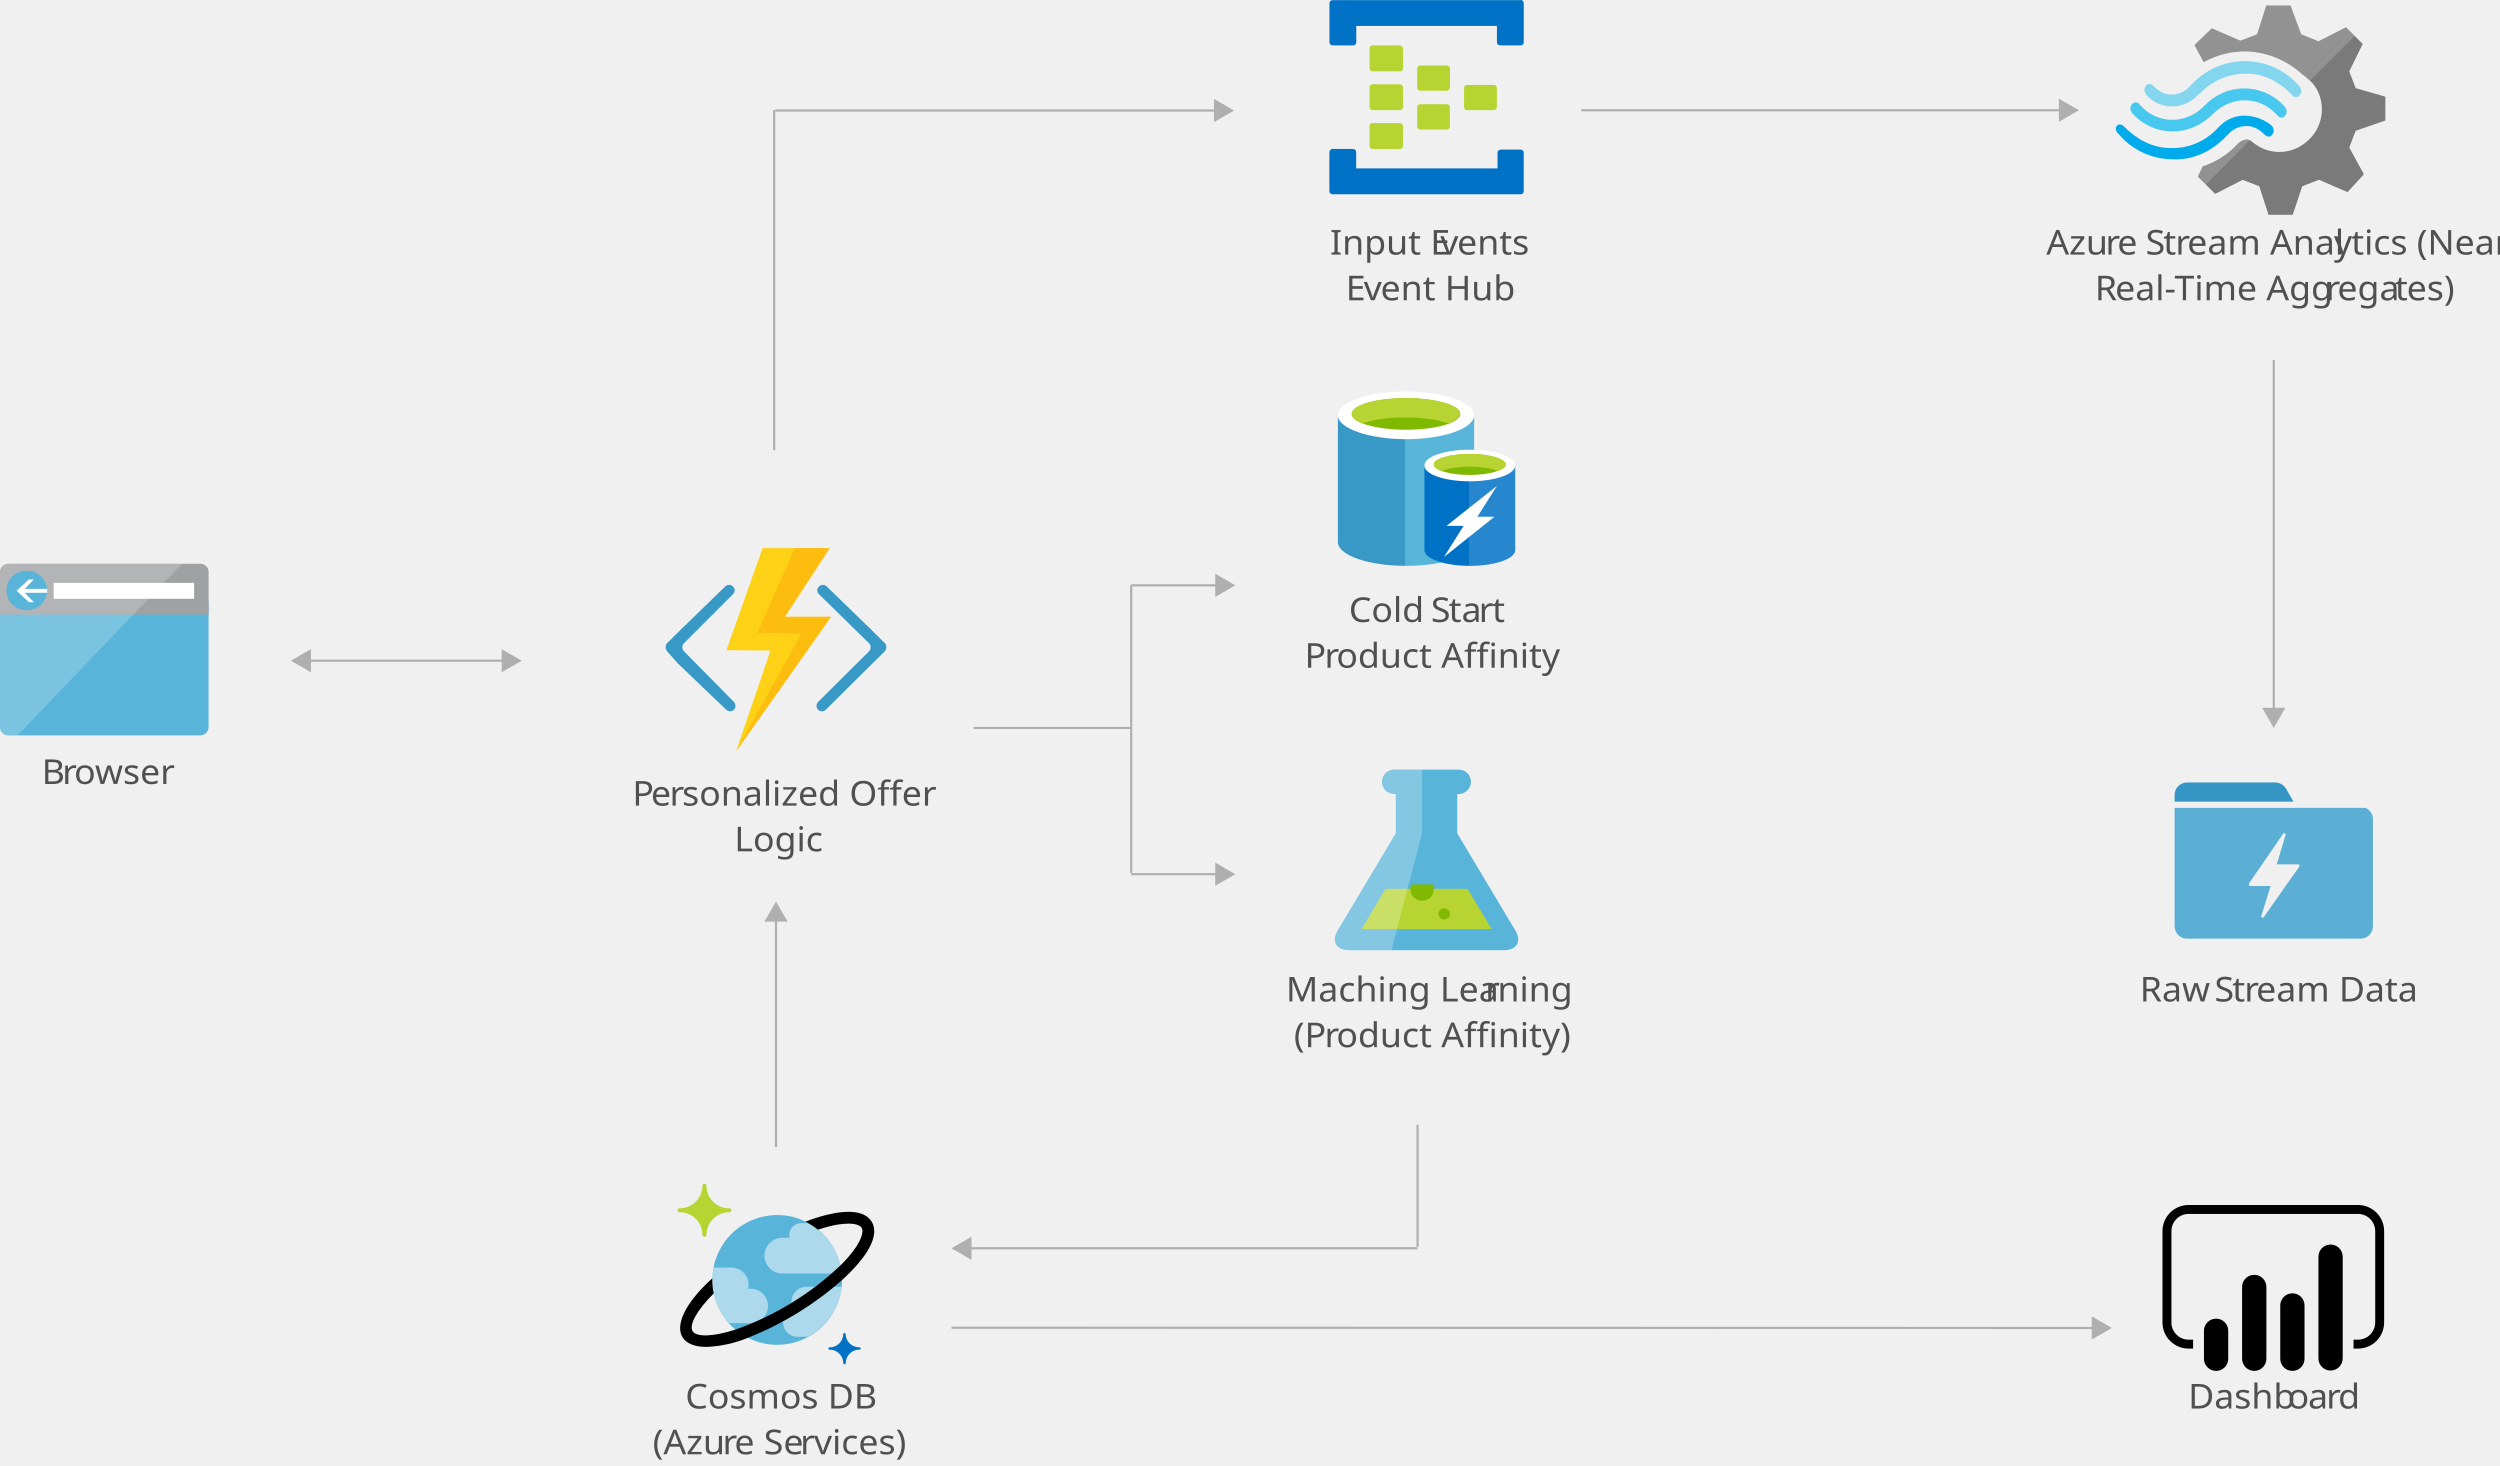
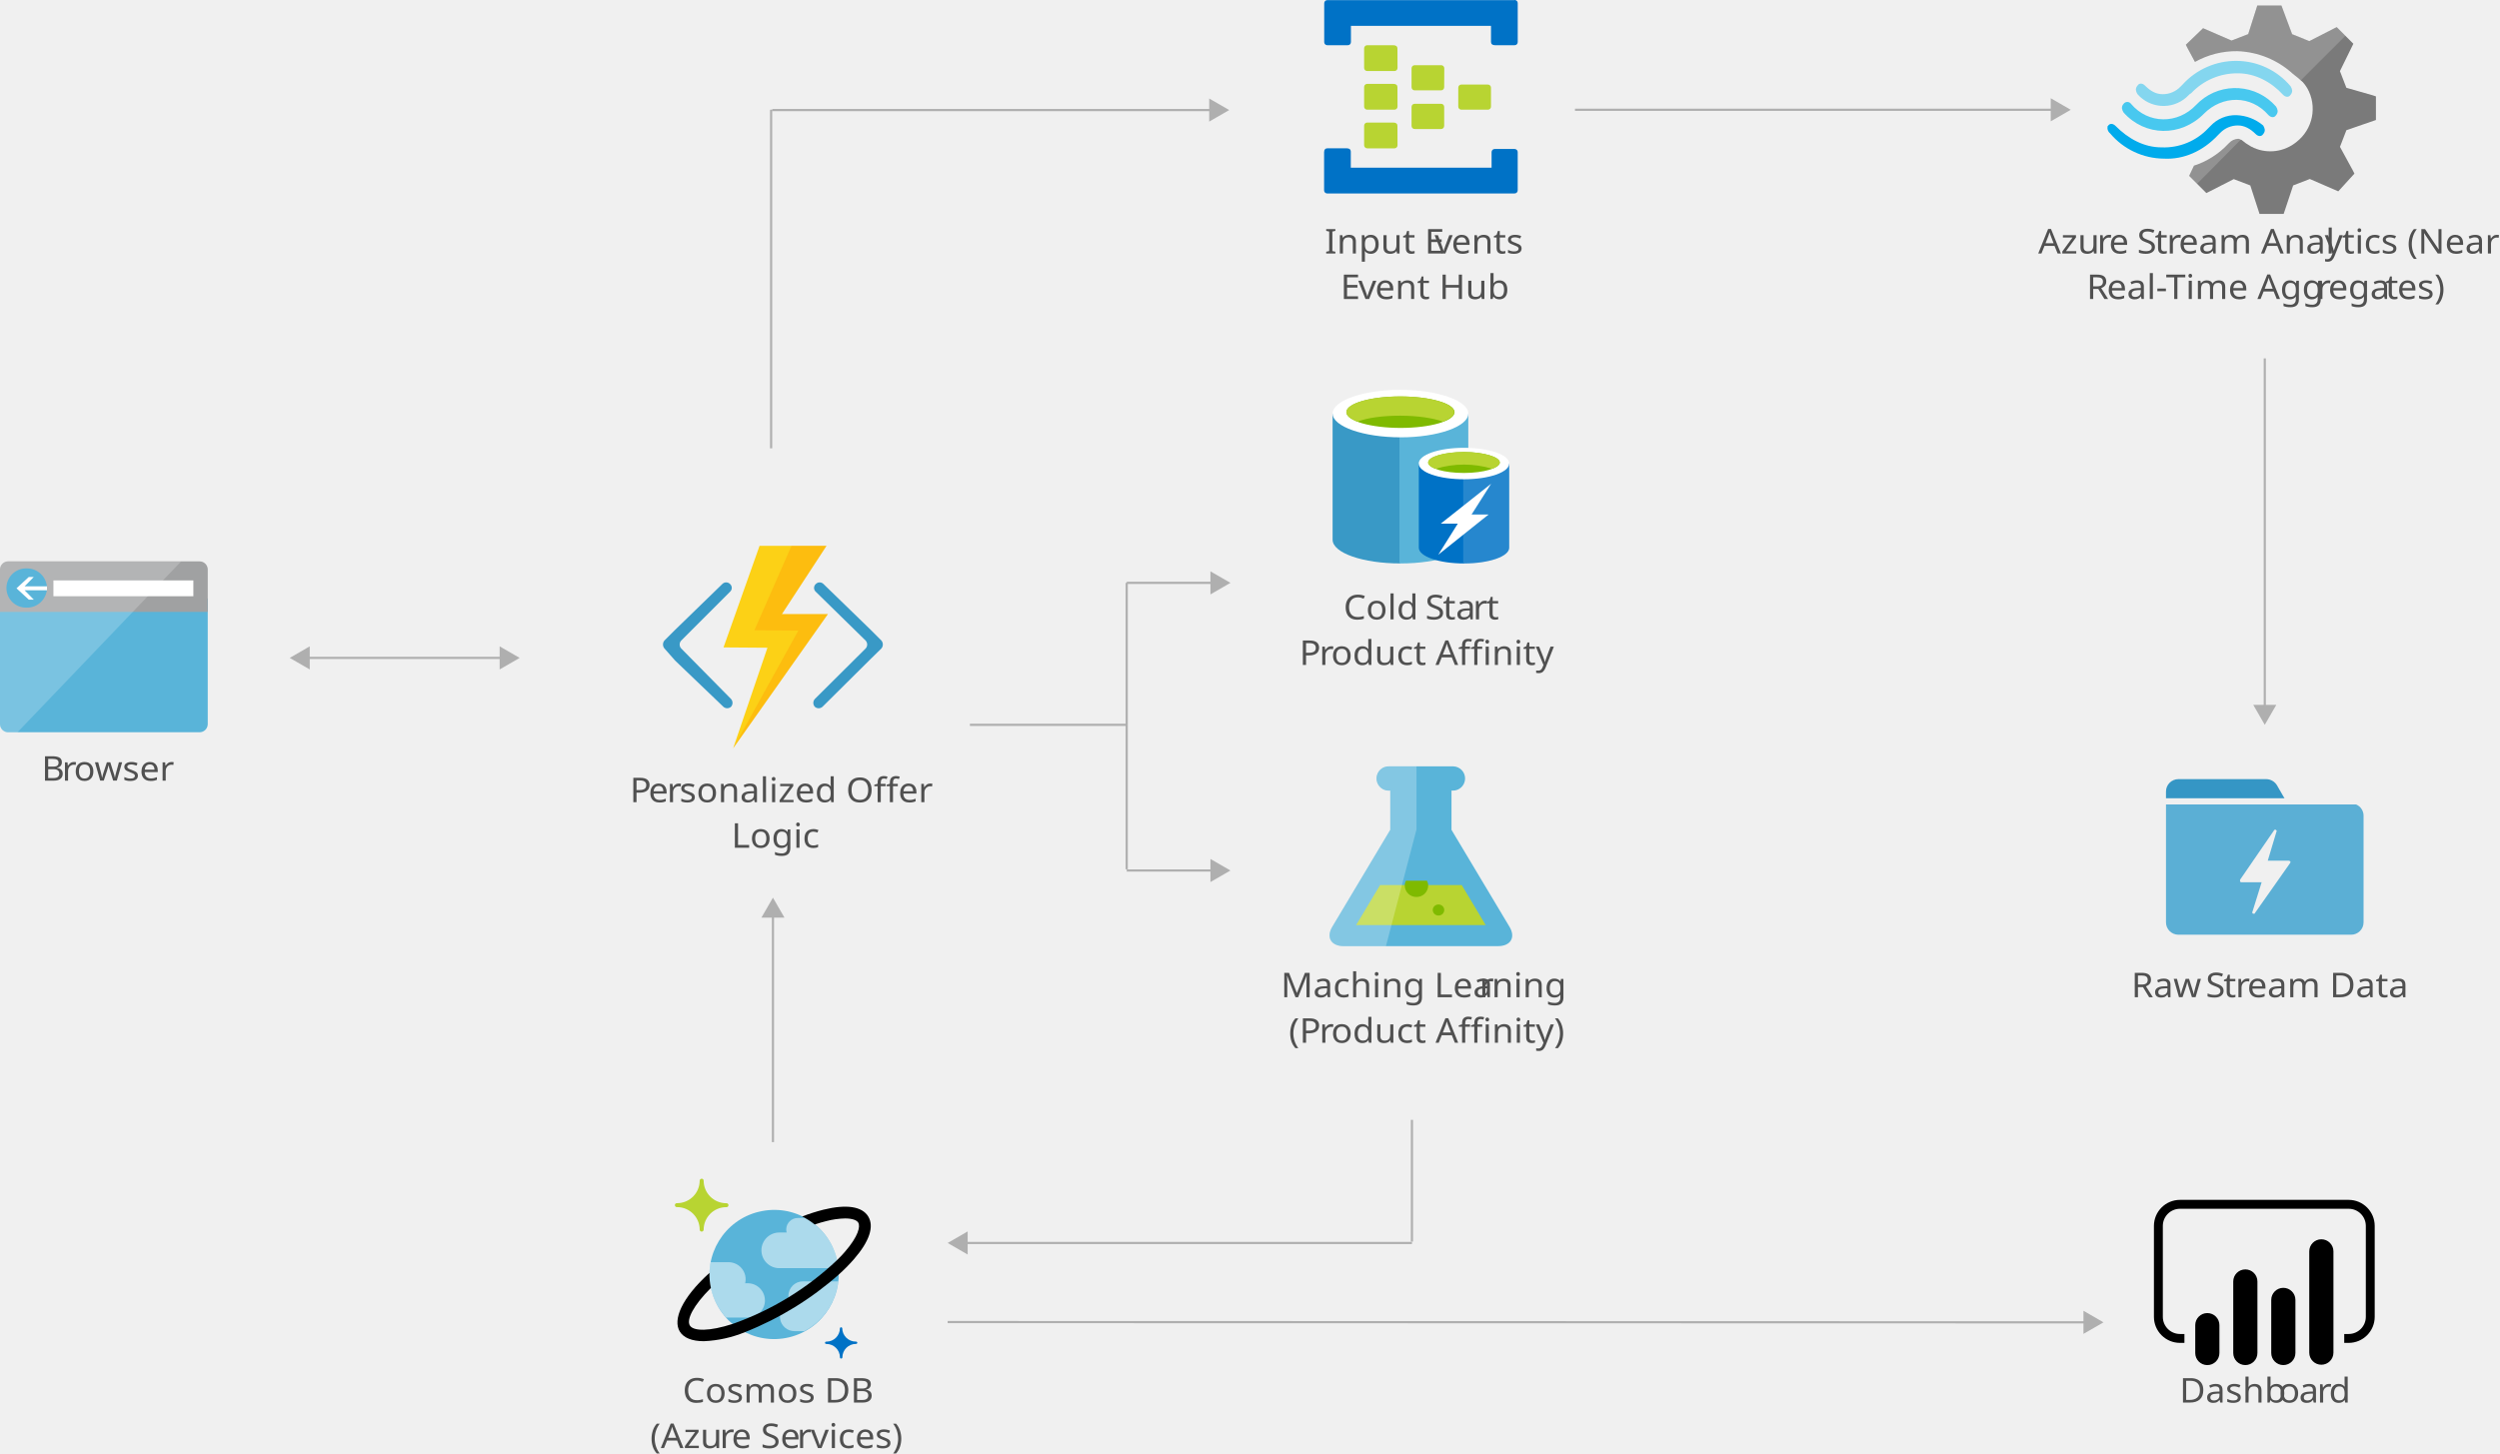
- <svg xmlns="http://www.w3.org/2000/svg" class="architecture-diagram" aria-labelledby="personalized-marketing" height="632.636" viewbox="0 0 1079.374 632.636" width="1079.374">
+ <svg xmlns="http://www.w3.org/2000/svg" class="architecture-diagram" aria-labelledby="personalized-marketing" viewbox="0 0 1079.374 632.636">
  <path d="M0 314.01a3.55 3.55 0 003.609 3.49H86.44a3.55 3.55 0 003.61-3.489V259.52H0z" fill="#59b4d9" />
  <path d="M86.44 243.4H3.62A3.55 3.55 0 000 246.84v18.48h90.06v-18.47a3.55 3.55 0 00-3.62-3.45" fill="#a0a1a2" />
  <path d="M3.63 243.4A3.55 3.55 0 000 246.85v67.17a3.55 3.55 0 003.609 3.49H7.57l71-74.15z" fill="#fff" opacity=".2" style="isolation:isolate" />
  <path fill="#fff" d="M23.16 251.66h60.65v6.86H23.16z" />
  <path d="M20.37 254.98a8.64 8.64 0 01-8.79 8.48 8.5 8.5 0 11-.57-17h.57a8.64 8.64 0 018.79 8.48" fill="#59b4d9" />
  <path fill="#fff" d="M10.66 255.93l3.98 4.06h-2.16l-5.33-4.9 5.31-4.9h2.16l-3.96 4.04h9.71v1.7h-9.71z" />
  <path d="M654.32 401.85l-25.15-42.05v-17h.45a5.263 5.263 0 10.37-10.52h-27.8a5.265 5.265 0 10-.48 10.52h.93v17l-25.14 42.05c-2.76 4.61-.5 8.39 5 8.39h66.79c5.53 0 7.79-3.78 5.03-8.39z" fill="#59b4d9" />
  <path fill="#b8d432" d="M598.21 383.75l-10.38 17.35h56.16l-10.38-17.35h-35.4z" />
  <path d="M614 388.91a5 5 0 005.07-4.9 4.73 4.73 0 00-.52-2.14h-9.12a4.72 4.72 0 00-.52 2.14 5 5 0 005.09 4.9z" fill="#7fba00" />
  <ellipse cx="623.54" cy="394.57" fill="#7fba00" rx="2.49" ry="2.4" />
  <path d="M577.5 401.85l25.15-42.05v-17h-.45a5.263 5.263 0 11-.37-10.52H614v27.41l-13.25 50.58h-18.24c-5.51-.03-7.77-3.81-5.01-8.42z" fill="#fff" opacity=".25" style="isolation:isolate" />
  <path d="M577.63 179.32V234c0 5.76 13.18 10.3 29.33 10.3v-65z" fill="#3999c6" />
  <path d="M606.65 244.3h.47c16.32 0 29.33-4.54 29.33-10.3v-54.68h-29.8z" fill="#59b4d9" />
  <path d="M636.46 179.32c0 5.6-13.18 10.3-29.33 10.3s-29.49-4.7-29.49-10.3 13.18-10.3 29.33-10.3 29.49 4.7 29.49 10.3" fill="#fff" />
  <path d="M630.5 178.72c0 3.79-10.51 6.82-23.37 6.82s-23.53-3-23.53-6.82 10.51-6.82 23.37-6.82 23.53 3 23.53 6.82" fill="#7fba00" />
  <path d="M625.48 182.8c3.14-1.21 4.86-2.57 4.86-4.09 0-3.79-10.51-6.82-23.37-6.82s-23.37 3-23.37 6.82c0 1.51 1.88 3 4.86 4.09 4.23-1.67 11-2.57 18.51-2.57s14.28 1.06 18.51 2.57" fill="#b8d432" />
  <path d="M615 200.98v36.51c0 3.79 8.78 6.82 19.61 6.82v-43.33z" fill="#0072c6" />
  <path d="M634.26 244.3h.31c10.82 0 19.61-3 19.61-6.82v-36.5h-19.92z" fill="#0072c6" />
  <path d="M634.26 244.3h.31c10.82 0 19.61-3 19.61-6.82v-36.5h-19.92z" fill="#fff" opacity=".15" style="isolation:isolate" />
  <path d="M654.19 200.98c0 3.79-8.78 6.82-19.61 6.82s-19.61-3-19.61-6.82 8.78-6.82 19.61-6.82 19.61 3 19.61 6.82" fill="#fff" />
  <path d="M650.11 200.53c0 2.42-7.06 4.54-15.53 4.54s-15.53-2-15.53-4.54c0-2.42 7.06-4.54 15.53-4.54s15.53 2.12 15.53 4.54" fill="#7fba00" />
  <path d="M646.82 203.25c2-.76 3.29-1.67 3.29-2.73 0-2.42-7.06-4.54-15.53-4.54-8.63 0-15.53 2-15.53 4.54 0 1.06 1.26 2 3.29 2.73a42.09 42.09 0 0124.47 0" fill="#b8d432" />
  <path fill="#fff" d="M645.24 223.09l-21.8 17.42 8.47-13.48h-7.37l21.8-17.27-8.47 13.33h7.37z" />
  <text fill="#505050" font-family="SegoeUI, Segoe UI" font-size="14.81" style="isolation:isolate" transform="matrix(1.04 0 0 1 295.88 608.13)">
        Cosmos DB
    </text>
  <text fill="#505050" font-family="SegoeUI, Segoe UI" font-size="14.81" style="isolation:isolate" transform="matrix(1.04 0 0 1 281.81 627.87)">
        (Azu
    </text>
  <text fill="#505050" font-family="SegoeUI, Segoe UI" font-size="14.81" letter-spacing="-.01em" style="isolation:isolate" transform="matrix(1.04 0 0 1 311.95 627.87)">
        r
    </text>
  <text fill="#505050" font-family="SegoeUI, Segoe UI" font-size="14.81" style="isolation:isolate" transform="matrix(1.04 0 0 1 317.08 627.87)">
        e Se
    </text>
  <text fill="#505050" font-family="SegoeUI, Segoe UI" font-size="14.81" letter-spacing=".04em" style="isolation:isolate" transform="matrix(1.04 0 0 1 345.47 627.87)">
        r
    </text>
  <text fill="#505050" font-family="SegoeUI, Segoe UI" font-size="14.81" style="isolation:isolate" transform="matrix(1.04 0 0 1 351.42 627.87)">
        vices)
    </text>
  <g style="isolation:isolate" fill="#505050" font-family="SegoeUI, Segoe UI" font-size="14.81">
    <text style="isolation:isolate" transform="matrix(1.04 0 0 1 944.75 608.13)">
            Dashb
        </text>
    <text letter-spacing="-.01em" style="isolation:isolate" transform="matrix(1.04 0 0 1 987.682 608.13)">
            o
        </text>
    <text style="isolation:isolate" transform="matrix(1.04 0 0 1 996.5 608.13)">
            a
        </text>
    <text letter-spacing="-.01em" style="isolation:isolate" transform="matrix(1.04 0 0 1 1004.332 608.13)">
            r
        </text>
    <text style="isolation:isolate" transform="matrix(1.04 0 0 1 1009.479 608.13)">
            d
        </text>
  </g>
  <g style="isolation:isolate" fill="#505050" font-family="SegoeUI, Segoe UI" font-size="14.81">
    <text style="isolation:isolate" transform="matrix(1.04 0 0 1 18.01 338.48)">
            B
        </text>
    <text letter-spacing="-.01em" style="isolation:isolate" transform="matrix(1.04 0 0 1 26.84 338.48)">
            r
        </text>
    <text style="isolation:isolate" transform="matrix(1.04 0 0 1 31.988 338.48)">
            owser
        </text>
  </g>
  <text fill="#505050" font-family="SegoeUI, Segoe UI" font-size="14.81" style="isolation:isolate" transform="matrix(1.04 0 0 1 883.5 109.91)">
        Azu
    </text>
  <text fill="#505050" font-family="SegoeUI, Segoe UI" font-size="14.81" letter-spacing="-.01em" style="isolation:isolate" transform="matrix(1.04 0 0 1 909.01 109.91)">
        r
    </text>
  <text fill="#505050" font-family="SegoeUI, Segoe UI" font-size="14.81" style="isolation:isolate" transform="matrix(1.04 0 0 1 914.14 109.91)">
        e
    </text>
  <text fill="#505050" font-family="SegoeUI, Segoe UI" font-size="14.81" letter-spacing="-.029em" style="isolation:isolate" transform="matrix(1.04 0 0 1 926.36 109.91)">
        S
    </text>
  <text fill="#505050" font-family="SegoeUI, Segoe UI" font-size="14.81" style="isolation:isolate" transform="matrix(1.04 0 0 1 934.02 109.91)">
        t
    </text>
  <text fill="#505050" font-family="SegoeUI, Segoe UI" font-size="14.81" letter-spacing="-.01em" style="isolation:isolate" transform="matrix(1.04 0 0 1 939.21 109.91)">
        r
    </text>
  <text fill="#505050" font-family="SegoeUI, Segoe UI" font-size="14.81" style="isolation:isolate" transform="matrix(1.04 0 0 1 944.34 109.91)">
        eam Anal
    </text>
  <text fill="#505050" font-family="SegoeUI, Segoe UI" font-size="14.81" style="isolation:isolate" transform="matrix(1.04 0 0 1 1007.67 109.91)">
        y
    </text>
  <text fill="#505050" font-family="SegoeUI, Segoe UI" font-size="14.81" style="isolation:isolate" transform="matrix(1.04 0 0 1 1015.14 109.91)">
        tics (Near
    </text>
  <text fill="#505050" font-family="SegoeUI, Segoe UI" font-size="14.81" letter-spacing="-.029em" style="isolation:isolate" transform="matrix(1.04 0 0 1 904.46 129.65)">
        R
    </text>
  <text fill="#505050" font-family="SegoeUI, Segoe UI" font-size="14.81" style="isolation:isolate" transform="matrix(1.04 0 0 1 913.21 129.65)">
        eal-Time Agg
    </text>
  <text fill="#505050" font-family="SegoeUI, Segoe UI" font-size="14.81" letter-spacing="-.01em" style="isolation:isolate" transform="matrix(1.04 0 0 1 1004.03 129.65)">
        r
    </text>
  <text fill="#505050" font-family="SegoeUI, Segoe UI" font-size="14.81" style="isolation:isolate" transform="matrix(1.04 0 0 1 1009.16 129.65)">
        ega
    </text>
  <text fill="#505050" font-family="SegoeUI, Segoe UI" font-size="14.81" letter-spacing="-.01em" style="isolation:isolate" transform="matrix(1.04 0 0 1 1034.01 129.65)">
        t
    </text>
  <text fill="#505050" font-family="SegoeUI, Segoe UI" font-size="14.81" style="isolation:isolate" transform="matrix(1.04 0 0 1 1039.09 129.65)">
        es)
    </text>
  <path d="M626 37.77a1.34 1.34 0 01-1.277 1.4H613.31a1.34 1.34 0 01-1.45-1.4v-8.1a1.34 1.34 0 011.277-1.4H624.6a1.34 1.34 0 011.45 1.4zM646.29 46.16a1.34 1.34 0 01-1.277 1.4H633.56a1.34 1.34 0 01-1.45-1.4v-8.1a1.34 1.34 0 011.277-1.4h11.453a1.34 1.34 0 011.45 1.4zM626 54.54a1.34 1.34 0 01-1.277 1.4H613.31a1.34 1.34 0 01-1.45-1.4V46.4a1.34 1.34 0 011.277-1.4H624.6a1.34 1.34 0 011.4 1.277v.123zM605.78 29.4a1.34 1.34 0 01-1.277 1.4H592.75a1.34 1.34 0 01-1.45-1.4v-8.39a1.34 1.34 0 011.277-1.4H604c1.16 0 1.74.56 1.74 1.4z" fill="#b8d432" />
  <path d="M656.42.05h-81a1.34 1.34 0 00-1.42 1.4v16.76a1.34 1.34 0 001.277 1.4h8.853a1.34 1.34 0 001.45-1.4v-7h60.72v7c0 .84.58 1.4 1.74 1.4h8.39a1.34 1.34 0 001.45-1.4V1.4A1.34 1.34 0 00656.6 0h-.173zM656.42 64.6H648a1.34 1.34 0 00-1.45 1.4v6.7h-61.03v-7c0-.84-.58-1.4-1.74-1.4h-8.38c-.87 0-1.45.56-1.45 1.68v16.5a1.34 1.34 0 001.277 1.4h81.193a1.34 1.34 0 001.45-1.4V66a1.34 1.34 0 00-1.277-1.4h-.173z" fill="#0072c6" />
  <path d="M605.78 46.16a1.34 1.34 0 01-1.277 1.4H592.75a1.34 1.34 0 01-1.45-1.4v-8.39a1.34 1.34 0 011.277-1.4H604c1.16 0 1.74.56 1.74 1.4zM605.78 62.92a1.34 1.34 0 01-1.277 1.4H592.75a1.34 1.34 0 01-1.45-1.4v-8.38a1.34 1.34 0 011.277-1.4H604c1.16 0 1.74.56 1.74 1.4z" fill="#b8d432" />
  <text fill="#505050" font-family="SegoeUI, Segoe UI" font-size="14.81" style="isolation:isolate" transform="matrix(1.04 0 0 1 574.24 109.91)">
        Input E
    </text>
  <text fill="#505050" font-family="SegoeUI, Segoe UI" font-size="14.81" letter-spacing="-.01em" style="isolation:isolate" transform="matrix(1.04 0 0 1 621.85 109.91)">
        v
    </text>
  <text fill="#505050" font-family="SegoeUI, Segoe UI" font-size="14.81" style="isolation:isolate" transform="matrix(1.04 0 0 1 629.11 109.91)">
        ents
    </text>
  <text fill="#505050" font-family="SegoeUI, Segoe UI" font-size="14.81" style="isolation:isolate" transform="matrix(1.04 0 0 1 581.03 129.65)">
        E
    </text>
  <text fill="#505050" font-family="SegoeUI, Segoe UI" font-size="14.81" letter-spacing="-.01em" style="isolation:isolate" transform="matrix(1.04 0 0 1 588.78 129.65)">
        v
    </text>
  <text fill="#505050" font-family="SegoeUI, Segoe UI" font-size="14.81" style="isolation:isolate" transform="matrix(1.04 0 0 1 596.04 129.65)">
        ent Hub
    </text>
  <text fill="#505050" font-family="SegoeUI, Segoe UI" font-size="14.81" style="isolation:isolate" transform="matrix(1.04 0 0 1 582.36 268.55)">
        Cold
    </text>
  <text fill="#505050" font-family="SegoeUI, Segoe UI" font-size="14.81" letter-spacing="-.029em" style="isolation:isolate" transform="matrix(1.04 0 0 1 617.79 268.55)">
        S
    </text>
  <text fill="#505050" font-family="SegoeUI, Segoe UI" font-size="14.81" style="isolation:isolate" transform="matrix(1.04 0 0 1 625.45 268.55)">
        ta
    </text>
  <text fill="#505050" font-family="SegoeUI, Segoe UI" font-size="14.81" letter-spacing=".029em" style="isolation:isolate" transform="matrix(1.04 0 0 1 638.45 268.55)">
        r
    </text>
  <text fill="#505050" font-family="SegoeUI, Segoe UI" font-size="14.81" style="isolation:isolate" transform="matrix(1.04 0 0 1 644.23 268.55)">
        t
    </text>
  <text fill="#505050" font-family="SegoeUI, Segoe UI" font-size="14.81" style="isolation:isolate" transform="matrix(1.04 0 0 1 563.25 288.3)">
        P
    </text>
  <text fill="#505050" font-family="SegoeUI, Segoe UI" font-size="14.81" letter-spacing="-.01em" style="isolation:isolate" transform="matrix(1.04 0 0 1 571.84 288.3)">
        r
    </text>
  <text fill="#505050" font-family="SegoeUI, Segoe UI" font-size="14.81" style="isolation:isolate" transform="matrix(1.04 0 0 1 576.97 288.3)">
        oduct Affinity
    </text>
  <text fill="#505050" font-family="SegoeUI, Segoe UI" font-size="14.81" style="isolation:isolate" transform="matrix(1.04 0 0 1 555.2 432.39)">
        Maching Lea
    </text>
  <text fill="#505050" font-family="SegoeUI, Segoe UI" font-size="14.81" style="isolation:isolate" transform="matrix(1.04 0 0 1 641.22 432.39)">
        r
    </text>
  <text fill="#505050" font-family="SegoeUI, Segoe UI" font-size="14.81" style="isolation:isolate" transform="matrix(1.04 0 0 1 646.52 432.39)">
        ning
    </text>
  <text fill="#505050" font-family="SegoeUI, Segoe UI" font-size="14.81" style="isolation:isolate" transform="matrix(1.04 0 0 1 558.64 452.13)">
        (P
    </text>
  <text fill="#505050" font-family="SegoeUI, Segoe UI" font-size="14.81" letter-spacing="-.01em" style="isolation:isolate" transform="matrix(1.04 0 0 1 571.85 452.13)">
        r
    </text>
  <text fill="#505050" font-family="SegoeUI, Segoe UI" font-size="14.81" style="isolation:isolate" transform="matrix(1.04 0 0 1 576.98 452.13)">
        oduct Affinity)
    </text>
  <text fill="#505050" font-family="SegoeUI, Segoe UI" font-size="14.81" style="isolation:isolate" transform="matrix(1.04 0 0 1 923.85 432.39)">
        Raw
    </text>
  <text fill="#505050" font-family="SegoeUI, Segoe UI" font-size="14.81" letter-spacing="-.029em" style="isolation:isolate" transform="matrix(1.04 0 0 1 956.11 432.39)">
        S
    </text>
  <text fill="#505050" font-family="SegoeUI, Segoe UI" font-size="14.81" style="isolation:isolate" transform="matrix(1.04 0 0 1 963.771 432.39)">
        t
    </text>
  <text fill="#505050" font-family="SegoeUI, Segoe UI" font-size="14.81" letter-spacing="-.01em" style="isolation:isolate" transform="matrix(1.04 0 0 1 968.96 432.39)">
        r
    </text>
  <text fill="#505050" font-family="SegoeUI, Segoe UI" font-size="14.81" style="isolation:isolate" transform="matrix(1.04 0 0 1 974.09 432.39)">
        eam Data
    </text>
  <text fill="#505050" font-family="SegoeUI, Segoe UI" font-size="14.81" letter-spacing="-.04em" style="isolation:isolate" transform="matrix(1.04 0 0 1 273.03 347.82)">
        P
    </text>
  <text fill="#505050" font-family="SegoeUI, Segoe UI" font-size="14.81" style="isolation:isolate" transform="matrix(1.04 0 0 1 281.05 347.82)">
        e
    </text>
  <text fill="#505050" font-family="SegoeUI, Segoe UI" font-size="14.81" letter-spacing=".01em" style="isolation:isolate" transform="matrix(1.04 0 0 1 289.07 347.82)">
        r
    </text>
  <text fill="#505050" font-family="SegoeUI, Segoe UI" font-size="14.81" style="isolation:isolate" transform="matrix(1.04 0 0 1 294.51 347.82)">
        sonalized Offer
    </text>
  <text fill="#505050" font-family="SegoeUI, Segoe UI" font-size="14.81" style="isolation:isolate" transform="matrix(1.04 0 0 1 317.04 367.56)">
        Logic
    </text>
  <path fill="none" stroke="#afafaf" stroke-miterlimit="10" stroke-width=".94" d="M132.8 285.26h85.24" />
  <path fill="#afafaf" d="M134.26 290.27l-8.67-5.01 8.67-5.01v10.02zM216.58 290.27l8.67-5.01-8.67-5.01v10.02z" />
  <path fill="none" stroke="#afafaf" stroke-miterlimit="10" stroke-width=".94" d="M334.25 194.38V47.55M525.61 47.72H334.77" />
  <path fill="#afafaf" d="M524.14 42.71l8.68 5.01-8.68 5.01V42.71z" />
  <path fill="none" stroke="#afafaf" stroke-miterlimit="10" stroke-width=".94" d="M890.38 47.6H682.69" />
  <path fill="#afafaf" d="M888.92 42.59l8.67 5.01-8.67 5.01V42.59z" />
  <path fill="none" stroke="#afafaf" stroke-miterlimit="10" stroke-width=".94" d="M904.58 573.35l-493.8-.12" />
  <path fill="#afafaf" d="M903.11 568.34l8.68 5.01-8.68 5v-10.01z" />
  <path fill="none" stroke="#afafaf" stroke-miterlimit="10" stroke-width=".94" d="M612.03 485.56v52.78M417.98 538.94h194.05" />
  <path fill="#afafaf" d="M419.45 543.95l-8.67-5.01 8.67-5.01v10.02z" />
  <path fill="none" stroke="#afafaf" stroke-miterlimit="10" stroke-width=".94" d="M981.7 155.39v151.68" />
  <path fill="#afafaf" d="M976.69 305.6l5.01 8.68 5.01-8.68h-10.02z" />
  <path d="M382.06 281.16a2.69 2.69 0 000-3.43l-4.61-4.61-20.53-19.93a2.33 2.33 0 00-3.27 0 2.26 2.26 0 000 3.43l21.57 21.13a2.52 2.52 0 010 3.43l-22 21.87a2.52 2.52 0 000 3.43 2.49 2.49 0 003.27 0l20.38-20.23.15-.15zM288 281.16a2.69 2.69 0 010-3.43l4.61-4.61 20.53-19.94a2.33 2.33 0 013.27 0 2.26 2.26 0 010 3.43l-21.13 21.13a2.52 2.52 0 000 3.43l21.57 21.87a2.52 2.52 0 010 3.43 2.49 2.49 0 01-3.27 0l-20.83-19.95-.15-.15z" fill="#3999c6" />
  <path fill="#fcd116" d="M358.25 236.67h-29.01l-15.62 44.04 19.04.14-14.87 43.6 41.06-58.18h-19.94l19.34-29.6z" />
  <path fill="#ff8c00" opacity=".3" style="isolation:isolate" d="M338.91 266.27l19.34-29.6h-15.17l-16.07 36.6 19.04.15-28.26 51.03 41.06-58.18h-19.94z" />
  <path fill="none" d="M938.88 328.73h85.64v85.64h-85.64z" />
  <path d="M989.46 344.79l-2.46-4.28a5.52 5.52 0 00-4.55-2.68h-38.22a5.37 5.37 0 00-5.35 5.35v2.94h51.39c-.27-.52-.55-.79-.81-1.33z" fill="#3596c5" />
  <path d="M1021.31 348.81h-82.43v51.12a5.37 5.37 0 005.35 5.35h74.94a5.37 5.37 0 005.35-5.35v-46.3a5.29 5.29 0 00-3.21-4.82zm-28.64 25.42l-15.26 21.68c0 .27-.27.27-.53.27h-.27c-.27-.27-.53-.54-.27-.8l4-12.85h-8.83a.93.93 0 01-.53-.27v-.8l14.72-21.41c0-.27.27-.27.53-.27h.27c.27.27.53.54.27.8L983 373.17h9.1a.86.86 0 01.8.8.26.26 0 00-.27.25v.01h.04z" fill="#5bafd5" />
  <path fill="none" stroke="#afafaf" stroke-miterlimit="10" stroke-width=".94" d="M488.39 252.72v124.19M526.15 252.72h-37.76" />
  <path fill="#afafaf" d="M524.68 247.72l8.67 5-8.67 5.01v-10.01z" />
  <path fill="none" stroke="#afafaf" stroke-miterlimit="10" stroke-width=".94" d="M526.15 377.44h-37.76" />
  <path fill="#afafaf" d="M524.68 372.43l8.67 5.01-8.67 5.01v-10.02z" />
  <path fill="none" stroke="#afafaf" stroke-miterlimit="10" stroke-width=".94" d="M488.39 314.28h-67.98M335.04 495.2v-98.78" />
  <path fill="#afafaf" d="M340.05 397.89l-5.01-8.67-5 8.67h10.01z" />
  <path d="M1018.07 582.25h-1.93v-3.85h1.93a7.44 7.44 0 007.43-7.43v-39.43a7.44 7.44 0 00-7.43-7.43h-73.13a7.44 7.44 0 00-7.43 7.43v39.43a7.44 7.44 0 007.43 7.43h1.93v3.86h-1.93a11.3 11.3 0 01-11.29-11.29v-39.43a11.3 11.3 0 0111.29-11.29h73.12a11.3 11.3 0 0111.29 11.29v39.43a11.3 11.3 0 01-11.29 11.29" />
  <path d="M956.8 569.33a5.24 5.24 0 015.24 5.24v12.08a5.24 5.24 0 01-5.24 5.24 5.24 5.24 0 01-5.24-5.23v-12.09a5.24 5.24 0 015.24-5.24zM973.27 591.88a5.24 5.24 0 01-5.24-5.24v-31a5.24 5.24 0 0110.48 0v31a5.24 5.24 0 01-5.24 5.24M1006.22 591.73a5.24 5.24 0 01-5.24-5.24v-43.9a5.24 5.24 0 0110.48-.02v43.92a5.24 5.24 0 01-5.24 5.24M989.74 591.88a5.24 5.24 0 01-5.24-5.24v-23a5.24 5.24 0 1110.48-.02v23.02a5.24 5.24 0 01-5.24 5.24" />
  <path d="M362.76 546.08a28 28 0 11-33.82-20.68h.06a27.9 27.9 0 0133.729 20.474v.006z" fill="#59b4d9" />
  <path d="M331.56 563.87a7.44 7.44 0 00-7.41-7.47H323a7.4 7.4 0 00-7.26-9.13H308a27.72 27.72 0 006.74 24h9.38a7.44 7.44 0 007.46-7.42v-.01zM340.8 533.08a5 5 0 00.2 1.32h-3.22a7.73 7.73 0 100 15.46h25.61a27.41 27.41 0 00-14.49-21.76h-3.05a5 5 0 00-5.05 4.95zM363.36 555.58h-15.28a6.31 6.31 0 00-6.33 6.29 6.25 6.25 0 00.76 3 6.29 6.29 0 001.91 12.3h4.26a27.92 27.92 0 0014.68-21.59z" fill="#fff" opacity=".5" style="isolation:isolate" />
  <path d="M304.15 534.01a.86.86 0 01-.86-.85 9.79 9.79 0 00-9.8-9.77.86.86 0 110-1.71 9.79 9.79 0 009.8-9.75.86.86 0 011.72 0 9.79 9.79 0 009.8 9.77.86.86 0 110 1.71 9.79 9.79 0 00-9.8 9.76.86.86 0 01-.86.84z" fill="#b8d432" />
  <path d="M364.6 589.06a.51.51 0 01-.51-.51 5.86 5.86 0 00-5.87-5.83.51.51 0 110-1 5.86 5.86 0 005.86-5.84.51.51 0 011 0 5.86 5.86 0 005.9 5.82h.02a.51.51 0 110 1 5.86 5.86 0 00-5.86 5.84.51.51 0 01-.51.51z" fill="#0072c6" />
  <path d="M376.34 527.45c-2.67-4.38-9.39-5.39-19.42-2.94a79.909 79.909 0 00-9.21 2.94 28.249 28.249 0 015.43 3.47c1.71-.56 3.38-1.07 5-1.46a35 35 0 018.17-1.16c3.29 0 5.1.81 5.7 1.8 1 1.62.08 5.91-5.75 12.64-1 1.2-2.2 2.41-3.43 3.63a127.13 127.13 0 01-45.18 27.64c-10.15 3.31-17.08 3.24-18.63.7s1.55-8.74 9.13-16.28a27.731 27.731 0 01-.62-6.52c-12.06 10.9-16 20.34-12.85 25.45 1.63 2.67 5.2 4.17 10.41 4.17a53 53 0 0018-4 138.29 138.29 0 0040.42-24.84 79 79 0 006.59-6.66c6.76-7.76 8.9-14.21 6.24-18.58z" />
  <path d="M1014.29 63.67l2.79-7.22 12.8-4.42V41.79l-1.4-.47-11.41-3.26-2.79-7.22 5.82-11.87-7.22-7.22-1.4.7-10.48 5.36-7.45-3-4.63-12.41h-10.47L978 3.85l-3.49 10.94-7.22 2.79-12.34-5.35-7.46 7.17.7 1.4 3.26 6.05a36.64 36.64 0 0118.39-4.66 37.55 37.55 0 0124 9.78 53.878 53.878 0 014.42 3.72 17.768 17.768 0 011.86 2.56 18.15 18.15 0 01-4.66 23.28 17.83 17.83 0 01-18.46 2.6c-.7-.47-1.16-.47-1.4-.7a24.168 24.168 0 01-4-2.79c-.47 0-.7-.47-1.4-.47a5.74 5.74 0 00-4 1.86l-.47.47A35 35 0 01951 71.82l-2.09 4.42 7 7 .47.47 1.4-.7 10.47-5.35 7.17 2.74 4 12.34h10.47l.47-1.4L994 80.4l7.22-2.79 12.34 5.35 7-7.68-.7-1.4z" fill="#7a7a7a" />
  <path d="M951.91 45.51c-7.91 8.38-20.72 8.38-28.17-.47a2 2 0 00-3.26 0 2.64 2.64 0 00-.7 1.86 4.44 4.44 0 00.7 1.86c9.31 10.47 24.91 10.71 34.92.47 7.91-7.91 20.25-8.15 27.93.7 1.16 1.16 2.56 1.16 3.26 0a2.64 2.64 0 00.7-1.86 4.44 4.44 0 00-.7-1.86 23.42 23.42 0 00-33.043-2.272q-.856.746-1.637 1.572z" fill="#48c8ef" />
  <path d="M969.37 49.93a14.78 14.78 0 00-11.17 4.66l-.47.47-.47.47A26.24 26.24 0 01937 63.9c-7.68 0-14.43-3.72-20-9.31-1.16-1.16-2.56-1.16-3.26 0-.23 0-.23.47-.23 1.16a3.13 3.13 0 001.16 2.09 30.77 30.77 0 0023.28 10.94c8.61.47 17-3.26 23.51-10.24l.47-.47.47-.47a10.55 10.55 0 017.67-3.2c2.79 0 5.35 1.4 7.68 3.72 1.16 1.16 2.56 1.16 3.26 0a2.64 2.64 0 00.7-1.86 4.441 4.441 0 00-.71-1.86 18.93 18.93 0 00-11.63-4.47z" fill="#00abec" />
  <path d="M949.82 40.4a27.3 27.3 0 0120.25-8.61c7.45 0 14.43 3.72 19.55 9.31 1.16 1.16 2.56 1.16 3.26 0a2.64 2.64 0 00.7-1.86 4.44 4.44 0 00-.7-1.86A30.77 30.77 0 00969.6 26.4a31.26 31.26 0 00-23.51 10.24l-.47.47-.47.47a10.55 10.55 0 01-7.68 3.26c-3 0-5.35-1.4-7.68-3.72-1.16-1.16-2.56-1.16-3.26 0a2.64 2.64 0 00-.7 1.86 4.44 4.44 0 00.7 1.86 15 15 0 0021.17 1.372q.49-.43.941-.9l.47-.47z" fill="#84d6ef" />
  <g opacity=".2" fill="#f1f1f1">
    <path d="M971.46 60.4c-.47 0-.7-.47-1.4-.47a5.74 5.74 0 00-4 1.86l-.47.47a35 35 0 01-14.9 9.31l-2.09 4.42 3.72 3.72zM951.68 27.12a36.64 36.64 0 0118.39-4.66 37.55 37.55 0 0124 9.78c1.16.93 2.09 1.63 3.26 2.56l19.32-19.32-4-4-1.4.7-10.47 5.35-7.22-2.79-4.64-12.34h-10.47L978 3.85l-3.49 10.94-7.22 2.79-12.34-5.35-7.46 7.17.7 1.4z" />
  </g>
</svg>
